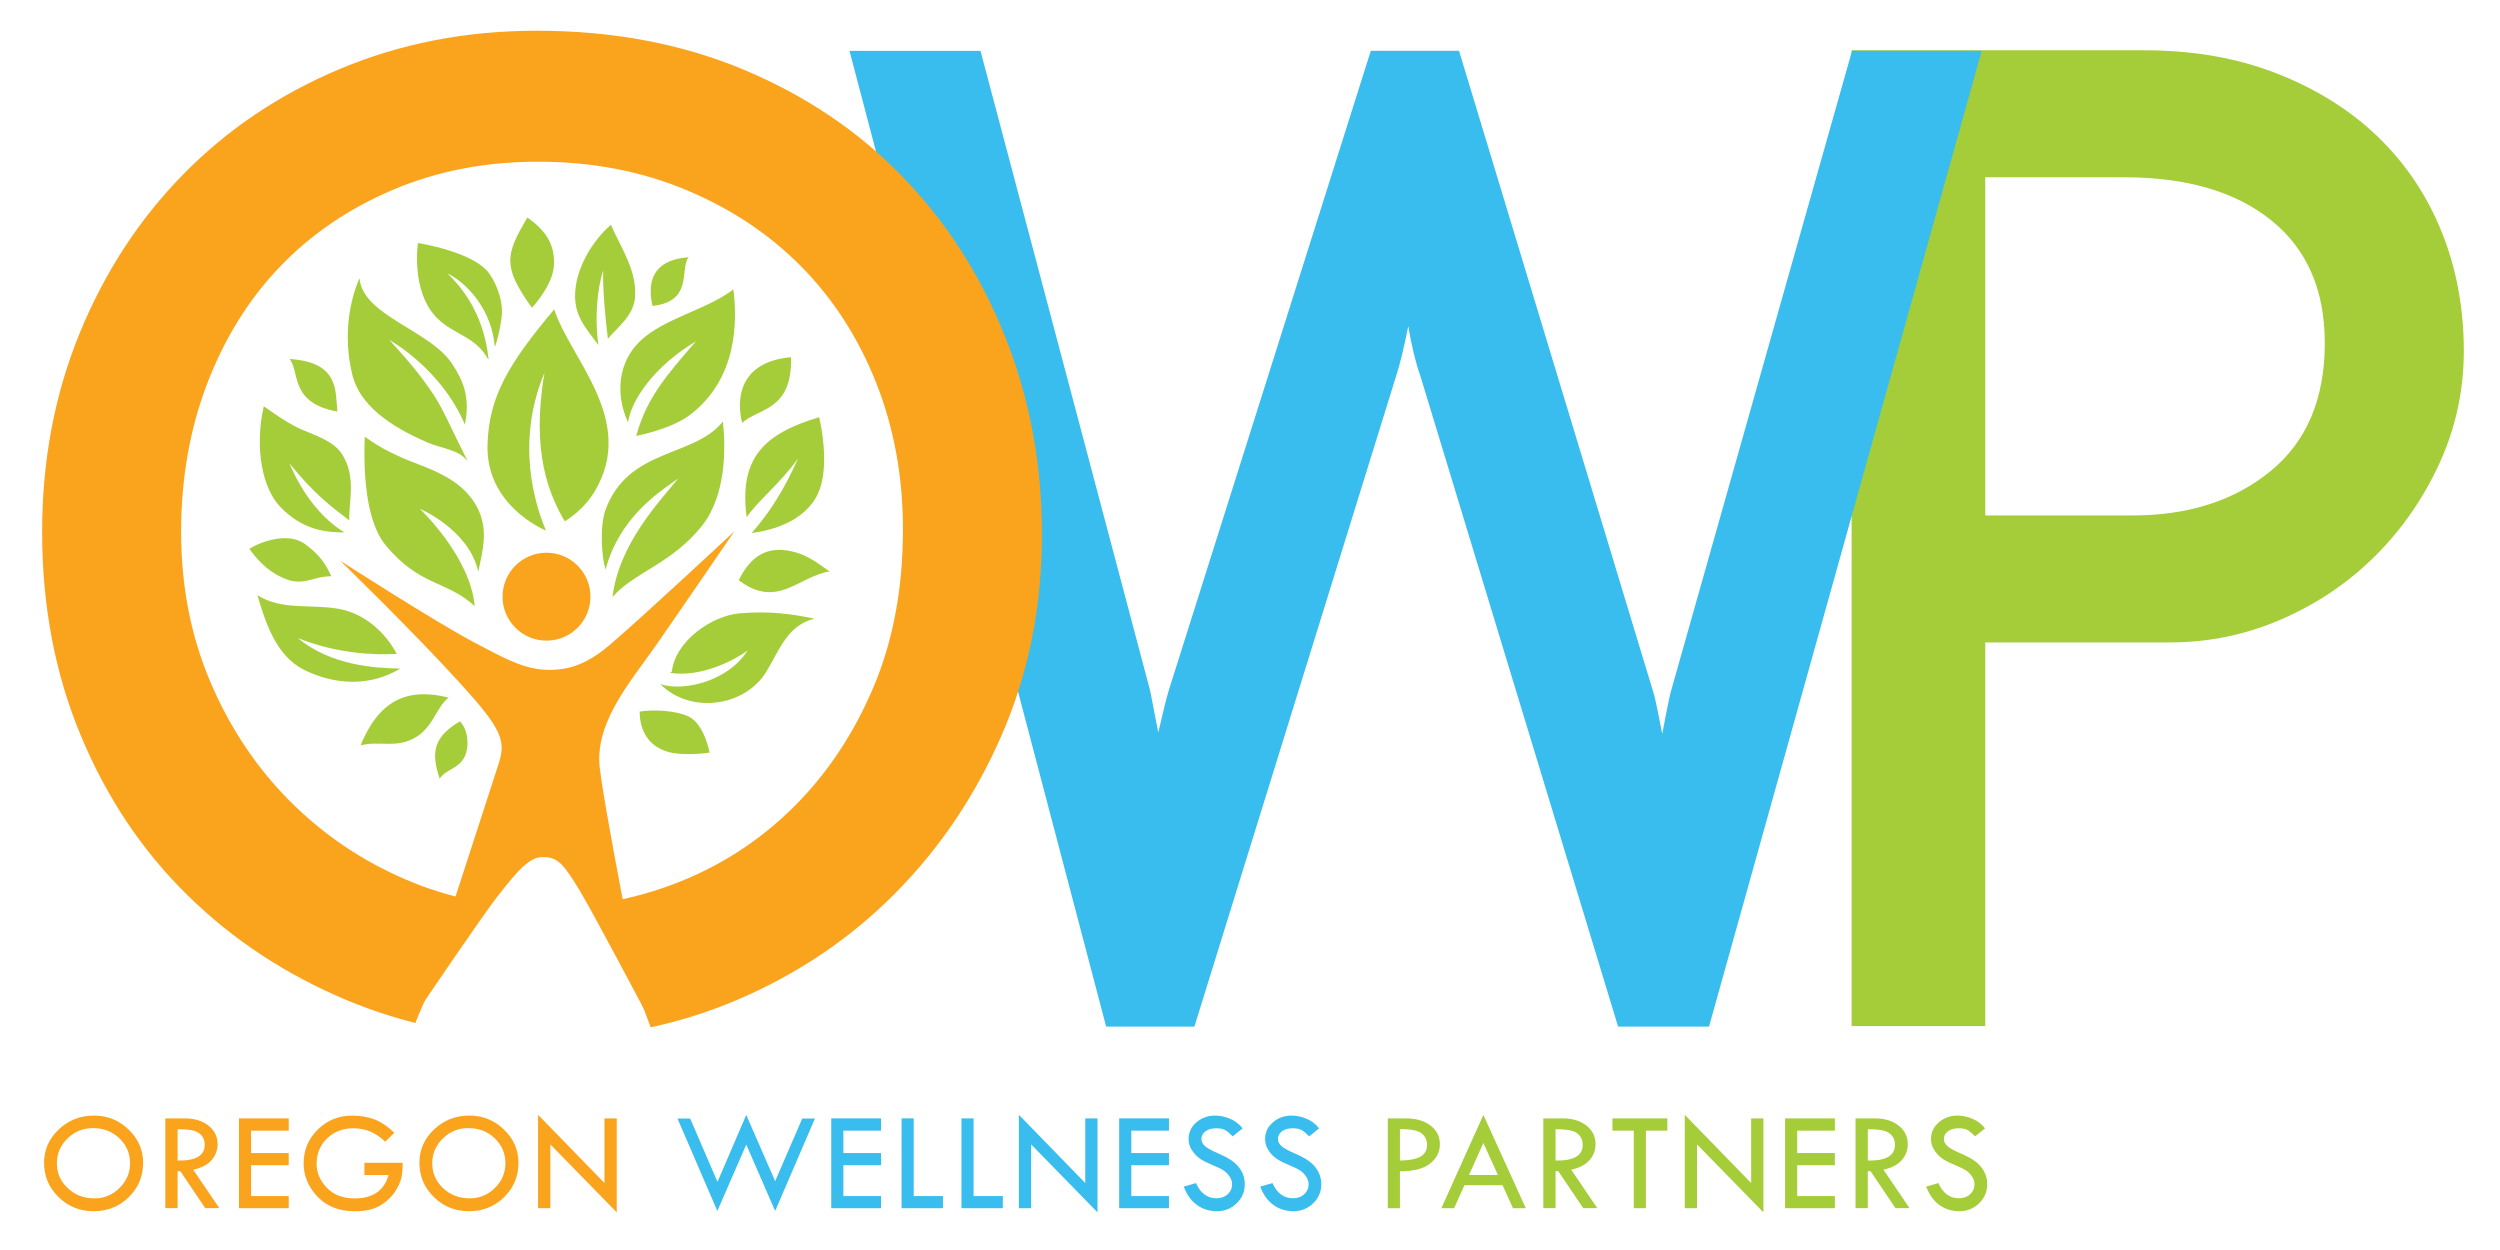
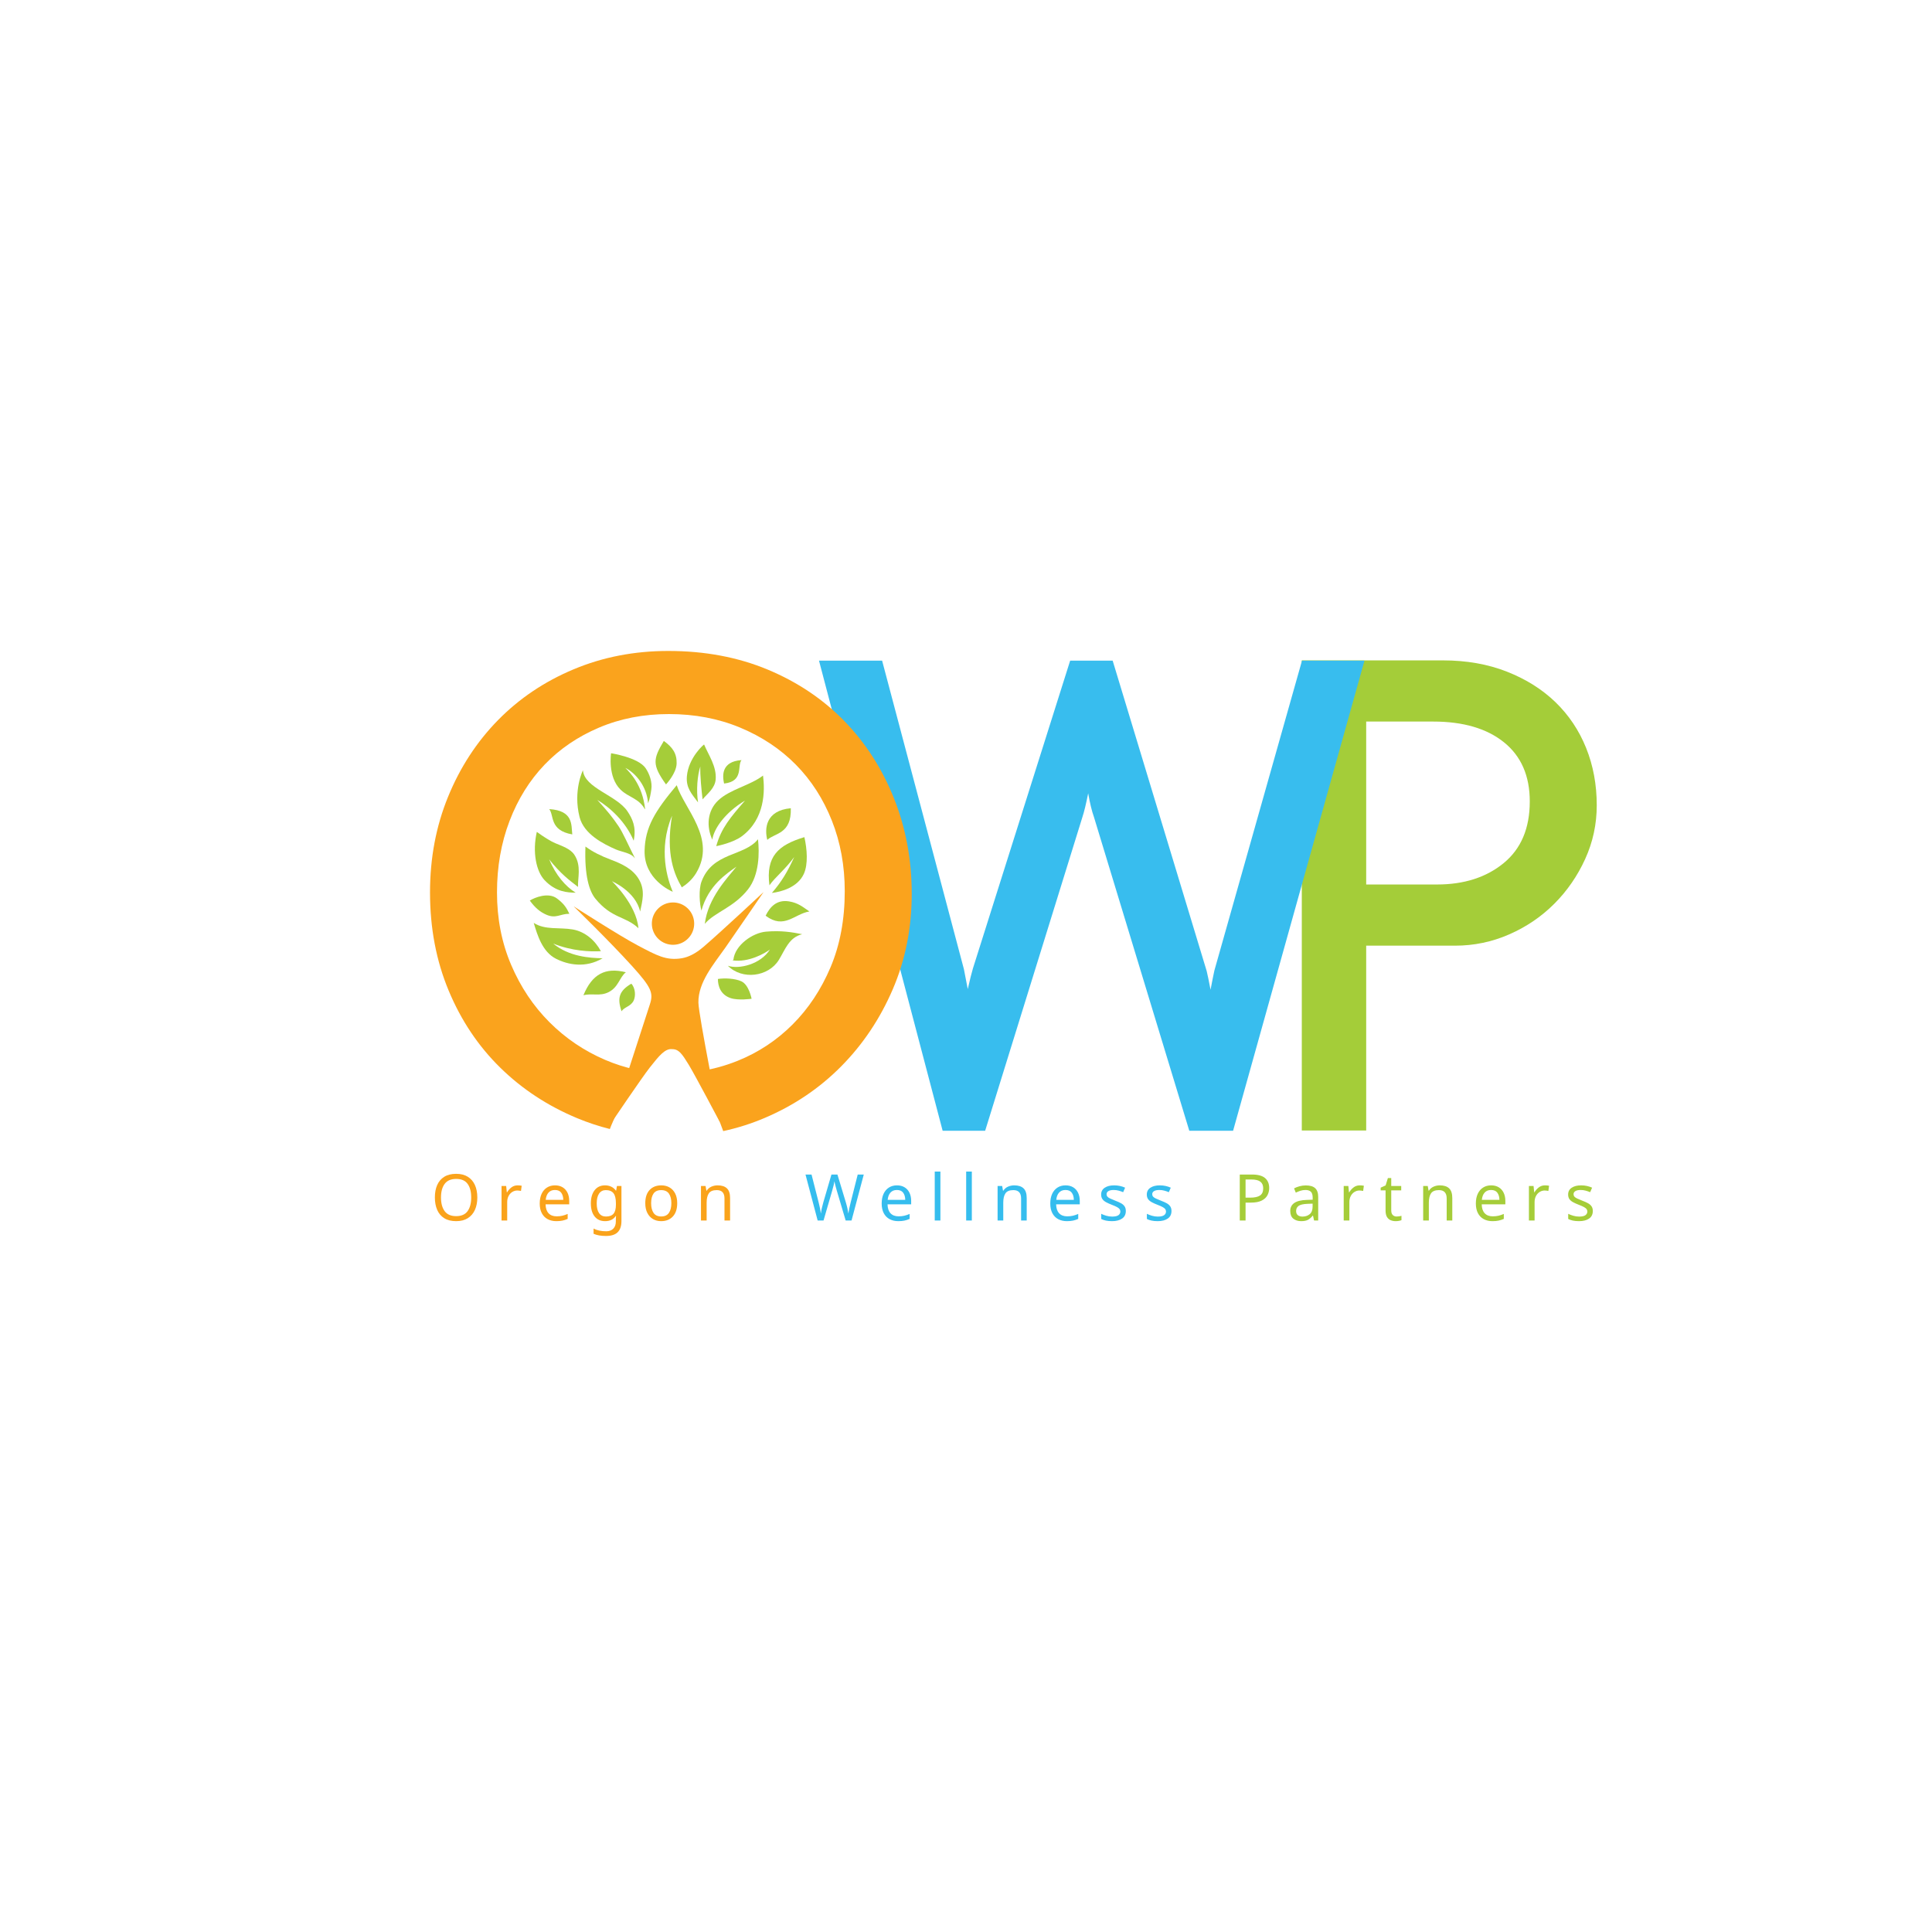
- <svg xmlns="http://www.w3.org/2000/svg" version="1.1" x="0px" y="0px" width="200px" height="100px" viewBox="-3.371 -2.458 200 100" enable-background="new -3.371 -2.458 200 100" xml:space="preserve">
-   <defs>
- </defs>
-   <path fill="#A4CD39" d="M191.81,34.554c-1.285,2.817-2.994,5.293-5.134,7.433c-2.14,2.138-4.635,3.832-7.485,5.079  c-2.853,1.248-5.847,1.871-8.981,1.871H155.45v30.69h-10.693V1.564h23.419c3.921,0,7.468,0.625,10.64,1.872  c3.172,1.249,5.863,2.94,8.074,5.08c2.209,2.138,3.902,4.669,5.079,7.592c1.177,2.924,1.765,6.096,1.765,9.517  C193.733,28.763,193.091,31.739,191.81,34.554z M178.335,15.172c-2.854-2.299-6.773-3.448-11.764-3.448H155.45v27.054h11.764  c4.49,0,8.18-1.184,11.066-3.553c2.889-2.37,4.332-5.782,4.332-10.239C182.612,20.741,181.187,17.472,178.335,15.172z" />
-   <path fill="#38BDEE" d="M133.349,79.672h-7.271l-15.826-52.077c-0.358-0.998-0.679-2.316-0.963-3.957  c-0.356,1.783-0.679,3.101-0.962,3.957L92.18,79.672h-7.058L64.589,1.609h10.479l13.581,51.223c0.142,0.713,0.356,1.817,0.642,3.313  c0.356-1.567,0.642-2.709,0.855-3.422l16.147-51.115h7.058l15.612,51.543c0.144,0.571,0.354,1.604,0.644,3.102  c0.283-1.497,0.498-2.567,0.642-3.209l14.543-51.436h10.372L133.349,79.672z" />
-   <path fill="#FAA31D" d="M77.046,24.488c-1.961-4.919-4.705-9.197-8.234-12.832C65.283,8.02,61.041,5.17,56.087,3.101  C51.131,1.034,45.624,0,39.566,0c-5.633,0-10.873,1.016-15.72,3.047c-4.849,2.032-9.036,4.849-12.564,8.448  c-3.529,3.601-6.292,7.843-8.288,12.726C0.997,29.104,0,34.397,0,40.1c0,5.918,1.032,11.354,3.102,16.307  c2.066,4.957,4.918,9.216,8.555,12.779c3.635,3.565,7.895,6.361,12.778,8.395c1.764,0.732,3.573,1.332,5.426,1.799  c0.074-0.197,0.152-0.396,0.234-0.594c0.646-1.54,1.367-3.042,2.042-4.568c0.317-0.813,0.582-1.646,0.737-2.51  c0.143-0.797,0.603-1.568,1.19-2.209c-1.698-0.371-3.358-0.9-4.979-1.596c-3.494-1.497-6.577-3.582-9.25-6.256  s-4.795-5.844-6.363-9.518c-1.569-3.671-2.353-7.682-2.353-12.031c0-4.277,0.695-8.233,2.085-11.87  c1.391-3.636,3.333-6.754,5.828-9.357c2.495-2.601,5.507-4.651,9.036-6.148c3.529-1.498,7.395-2.246,11.603-2.246  c4.277,0,8.215,0.749,11.816,2.246c3.599,1.497,6.684,3.547,9.25,6.148c2.567,2.603,4.562,5.705,5.989,9.304  c1.425,3.601,2.139,7.503,2.139,11.709c0,4.706-0.785,8.913-2.353,12.62c-1.569,3.707-3.673,6.879-6.31,9.518  c-2.638,2.638-5.686,4.65-9.143,6.041c-2.034,0.816-4.135,1.391-6.303,1.728c1.133,2.486,2.049,5.054,3.04,7.597  c0.302,0.775,0.604,1.557,0.887,2.34c2.375-0.513,4.683-1.246,6.921-2.198c4.847-2.067,9.071-4.919,12.671-8.556  c3.599-3.637,6.451-7.896,8.555-12.778c2.102-4.882,3.154-10.176,3.154-15.88C79.987,34.683,79.006,29.407,77.046,24.488z" />
-   <path fill="#FAA31D" d="M0.155,90.562c0-1.037,0.391-1.926,1.173-2.666c0.782-0.739,1.722-1.109,2.82-1.109  c1.071,0,1.994,0.373,2.769,1.119c0.774,0.746,1.161,1.631,1.161,2.656c0,1.086-0.382,2.004-1.147,2.752  c-0.765,0.75-1.704,1.125-2.817,1.125c-1.098,0-2.032-0.377-2.803-1.133C0.54,92.552,0.155,91.638,0.155,90.562z M7.034,90.606  c0-0.793-0.286-1.461-0.857-2.002c-0.572-0.543-1.274-0.814-2.109-0.814c-0.793,0-1.472,0.275-2.039,0.828  c-0.565,0.553-0.848,1.216-0.848,1.988c0,0.785,0.29,1.449,0.871,1.992c0.581,0.543,1.292,0.813,2.134,0.813  c0.774,0,1.442-0.276,2.004-0.831C6.753,92.028,7.034,91.37,7.034,90.606z" />
-   <path fill="#FAA31D" d="M9.856,87.013h1.556c0.775,0,1.405,0.192,1.892,0.577c0.487,0.386,0.73,0.878,0.73,1.479  c0,0.482-0.158,0.906-0.472,1.275c-0.315,0.367-0.807,0.627-1.474,0.776l2.087,3.074H13.05l-1.993-2.955h-0.22v2.955H9.856V87.013z   M10.837,87.881v2.505c1.448,0.029,2.171-0.39,2.171-1.259c0-0.305-0.084-0.554-0.254-0.747c-0.169-0.193-0.395-0.324-0.677-0.395  C11.796,87.915,11.383,87.881,10.837,87.881z" />
-   <path fill="#FAA31D" d="M15.746,87.013h3.981v0.981h-3.012v1.792h3.012v0.971h-3.012v2.471h3.012v0.97h-3.981V87.013z" />
-   <path fill="#FAA31D" d="M28.172,88.162l-0.728,0.717c-0.733-0.719-1.581-1.077-2.543-1.077c-0.842,0-1.543,0.271-2.104,0.812  c-0.56,0.541-0.84,1.218-0.84,2.028c0,0.711,0.271,1.35,0.815,1.918c0.543,0.568,1.292,0.854,2.247,0.854  c1.432,0,2.333-0.622,2.701-1.867h-1.939v-0.979h3.062c0,0.49-0.033,0.884-0.098,1.177c-0.066,0.293-0.203,0.614-0.41,0.969  c-0.206,0.353-0.482,0.669-0.826,0.948c-0.344,0.279-0.713,0.479-1.105,0.6s-0.862,0.18-1.407,0.18c-1.241,0-2.23-0.389-2.969-1.168  c-0.739-0.779-1.108-1.67-1.108-2.674c0-1.057,0.378-1.955,1.134-2.696c0.756-0.742,1.671-1.113,2.747-1.113  c0.639,0,1.223,0.099,1.75,0.291C27.079,87.271,27.619,87.632,28.172,88.162z" />
-   <path fill="#FAA31D" d="M30.182,90.562c0-1.037,0.391-1.926,1.173-2.666c0.782-0.739,1.722-1.109,2.82-1.109  c1.071,0,1.995,0.373,2.769,1.119c0.775,0.746,1.162,1.631,1.162,2.656c0,1.086-0.383,2.004-1.148,2.752  c-0.765,0.75-1.704,1.125-2.817,1.125c-1.098,0-2.032-0.377-2.802-1.133C30.567,92.552,30.182,91.638,30.182,90.562z M37.062,90.606  c0-0.793-0.286-1.461-0.857-2.002c-0.572-0.543-1.274-0.814-2.109-0.814c-0.794,0-1.474,0.275-2.039,0.828  c-0.566,0.553-0.849,1.216-0.849,1.988c0,0.785,0.291,1.449,0.871,1.992c0.581,0.543,1.292,0.813,2.134,0.813  c0.775,0,1.443-0.276,2.005-0.831C36.78,92.027,37.062,91.37,37.062,90.606z" />
-   <path fill="#FAA31D" d="M39.675,86.726l5.312,5.459v-5.172h0.981v7.518l-5.312-5.438v5.104h-0.981V86.726z" />
-   <path fill="#38BDEE" d="M56.329,86.736l2.312,5.302l2.17-5.016h1.013l-3.183,7.398l-2.311-5.314l-2.313,5.314l-3.189-7.398h1.013  l2.187,5.072L56.329,86.736z" />
-   <path fill="#38BDEE" d="M63.13,87.013h3.981v0.981H64.1v1.792h3.011v0.971H64.1v2.471h3.011v0.97H63.13V87.013z" />
-   <path fill="#38BDEE" d="M68.755,87.013h0.97v6.215h2.34v0.97h-3.31V87.013z" />
-   <path fill="#38BDEE" d="M73.545,87.013h0.97v6.215h2.34v0.97h-3.31V87.013z" />
-   <path fill="#38BDEE" d="M78.138,86.726l5.312,5.459v-5.172h0.981v7.518l-5.312-5.438v5.104h-0.981V86.726z" />
-   <path fill="#38BDEE" d="M86.164,87.013h3.981v0.981h-3.011v1.792h3.011v0.971h-3.011v2.471h3.011v0.97h-3.981V87.013z" />
-   <path fill="#38BDEE" d="M96.036,87.812l-0.795,0.639c-0.211-0.219-0.401-0.381-0.572-0.488c-0.17-0.105-0.417-0.16-0.739-0.16  c-0.353,0-0.639,0.079-0.858,0.238c-0.22,0.16-0.329,0.365-0.329,0.616c0,0.218,0.096,0.409,0.288,0.575  c0.192,0.168,0.518,0.351,0.98,0.549c0.46,0.197,0.82,0.383,1.078,0.554c0.257,0.171,0.468,0.36,0.633,0.565  c0.165,0.207,0.288,0.425,0.368,0.654c0.081,0.229,0.121,0.471,0.121,0.728c0,0.597-0.216,1.106-0.65,1.526  c-0.435,0.42-0.96,0.631-1.577,0.631c-0.602,0-1.132-0.164-1.593-0.493s-0.815-0.822-1.063-1.479l0.981-0.277  c0.357,0.811,0.904,1.214,1.641,1.214c0.357,0,0.654-0.106,0.891-0.32c0.237-0.214,0.356-0.483,0.356-0.81  c0-0.194-0.062-0.392-0.187-0.588c-0.125-0.197-0.279-0.358-0.462-0.486c-0.185-0.126-0.478-0.273-0.881-0.438  c-0.402-0.166-0.712-0.318-0.928-0.455c-0.217-0.137-0.405-0.3-0.563-0.49c-0.159-0.188-0.275-0.379-0.349-0.565  c-0.074-0.187-0.11-0.389-0.11-0.603c0-0.516,0.207-0.954,0.621-1.316c0.413-0.361,0.916-0.544,1.506-0.544  c0.391,0,0.787,0.085,1.189,0.254C95.435,87.21,95.768,87.468,96.036,87.812z" />
-   <path fill="#38BDEE" d="M102.155,87.812l-0.795,0.639c-0.211-0.219-0.399-0.381-0.569-0.488c-0.172-0.105-0.418-0.16-0.74-0.16  c-0.353,0-0.639,0.079-0.856,0.238c-0.221,0.16-0.33,0.365-0.33,0.616c0,0.218,0.096,0.409,0.287,0.575  c0.19,0.168,0.518,0.351,0.979,0.549c0.461,0.197,0.82,0.383,1.077,0.554c0.258,0.171,0.469,0.36,0.634,0.565  c0.165,0.207,0.288,0.425,0.369,0.654c0.081,0.229,0.12,0.471,0.12,0.728c0,0.597-0.217,1.106-0.65,1.526  c-0.435,0.42-0.959,0.631-1.576,0.631c-0.602,0-1.133-0.164-1.594-0.493c-0.46-0.329-0.815-0.822-1.063-1.479l0.981-0.277  c0.357,0.811,0.905,1.214,1.643,1.214c0.355,0,0.652-0.106,0.891-0.32c0.236-0.214,0.355-0.483,0.355-0.81  c0-0.194-0.063-0.392-0.188-0.588c-0.125-0.197-0.277-0.358-0.462-0.486c-0.185-0.126-0.479-0.273-0.881-0.438  c-0.402-0.166-0.712-0.318-0.929-0.455s-0.404-0.3-0.563-0.49c-0.157-0.188-0.272-0.379-0.347-0.565s-0.11-0.389-0.11-0.603  c0-0.516,0.206-0.954,0.62-1.316c0.413-0.361,0.916-0.544,1.506-0.544c0.393,0,0.788,0.085,1.189,0.254  C101.556,87.21,101.89,87.468,102.155,87.812z" />
-   <path fill="#A4CD39" d="M107.653,87.013h1.445c0.813,0,1.473,0.191,1.973,0.574c0.5,0.385,0.75,0.883,0.75,1.495  c0,0.616-0.264,1.134-0.793,1.551c-0.528,0.417-1.33,0.62-2.404,0.608v2.955h-0.971V87.013z M108.624,87.87v2.516  c0.736-0.009,1.283-0.113,1.638-0.313c0.356-0.201,0.533-0.523,0.533-0.968c0-0.334-0.134-0.623-0.401-0.867  C110.123,87.992,109.534,87.87,108.624,87.87z" />
-   <path fill="#A4CD39" d="M115.3,86.736l3.393,7.46h-1.027l-0.834-1.838h-3.049l-0.823,1.838h-1.022L115.3,86.736z M115.298,88.978  l-1.148,2.563h2.312L115.298,88.978z" />
-   <path fill="#A4CD39" d="M120.094,87.013h1.556c0.774,0,1.406,0.192,1.894,0.577c0.485,0.386,0.729,0.878,0.729,1.479  c0,0.482-0.158,0.906-0.474,1.275c-0.313,0.367-0.806,0.627-1.473,0.776l2.086,3.074h-1.125l-1.993-2.955h-0.221v2.955h-0.979  V87.013z M121.073,87.881v2.505c1.447,0.029,2.172-0.39,2.172-1.259c0-0.305-0.084-0.554-0.253-0.747  c-0.171-0.193-0.396-0.324-0.677-0.395C122.033,87.915,121.619,87.881,121.073,87.881z" />
-   <path fill="#A4CD39" d="M125.622,87.013h4.393v0.981h-1.714v6.202h-0.97v-6.202h-1.709V87.013z" />
-   <path fill="#A4CD39" d="M131.41,86.726l5.312,5.459v-5.172h0.98v7.518l-5.313-5.438v5.104h-0.979V86.726z" />
-   <path fill="#A4CD39" d="M139.438,87.013h3.98v0.981h-3.012v1.792h3.012v0.971h-3.012v2.471h3.012v0.97h-3.98V87.013z" />
-   <path fill="#A4CD39" d="M145.073,87.013h1.557c0.773,0,1.405,0.192,1.893,0.577c0.486,0.386,0.729,0.878,0.729,1.479  c0,0.482-0.157,0.906-0.474,1.275c-0.313,0.367-0.805,0.627-1.473,0.776l2.088,3.074h-1.127l-1.992-2.955h-0.221v2.955h-0.98V87.013  L145.073,87.013z M146.056,87.881v2.505c1.447,0.029,2.17-0.39,2.17-1.259c0-0.305-0.084-0.554-0.252-0.747  c-0.171-0.193-0.396-0.324-0.678-0.395S146.601,87.881,146.056,87.881z" />
-   <path fill="#A4CD39" d="M155.431,87.812l-0.797,0.639c-0.21-0.219-0.4-0.381-0.57-0.488c-0.172-0.105-0.418-0.16-0.74-0.16  c-0.353,0-0.639,0.079-0.856,0.238c-0.221,0.16-0.329,0.365-0.329,0.616c0,0.218,0.096,0.409,0.287,0.575  c0.189,0.168,0.518,0.351,0.979,0.549c0.461,0.197,0.82,0.383,1.078,0.554s0.469,0.36,0.635,0.565  c0.164,0.207,0.287,0.425,0.367,0.654c0.082,0.229,0.121,0.471,0.121,0.728c0,0.597-0.218,1.106-0.65,1.526  c-0.436,0.42-0.96,0.631-1.576,0.631c-0.602,0-1.133-0.164-1.594-0.493s-0.814-0.822-1.063-1.479l0.98-0.277  c0.357,0.811,0.904,1.214,1.642,1.214c0.357,0,0.654-0.106,0.892-0.32c0.236-0.214,0.354-0.483,0.354-0.81  c0-0.194-0.062-0.392-0.187-0.588c-0.125-0.197-0.278-0.358-0.463-0.486c-0.185-0.126-0.479-0.273-0.879-0.438  c-0.403-0.166-0.713-0.318-0.93-0.455c-0.218-0.137-0.404-0.3-0.563-0.49c-0.158-0.188-0.274-0.379-0.35-0.565  c-0.072-0.188-0.109-0.389-0.109-0.603c0-0.516,0.207-0.954,0.619-1.316c0.414-0.361,0.918-0.544,1.506-0.544  c0.393,0,0.789,0.085,1.189,0.254C154.828,87.21,155.162,87.468,155.431,87.812z" />
-   <path fill="#FAA31D" d="M23.843,42.399c0,0,5.83,5.649,9.664,9.875c3.267,3.599,3.612,4.515,3.01,6.378  c-0.93,2.878-6.378,19.649-6.378,19.649s5.054-7.478,6.336-9.109c1.585-2.018,2.579-3.215,3.744-3.072  c1.106-0.007,1.657,0.822,2.74,2.589c1,1.631,5.206,9.593,5.206,9.593s-3.564-17.766-3.601-19.906  c-0.056-3.393,2.559-6.4,4.471-9.125c1.451-2.064,6.35-9.232,6.35-9.232s-7.137,6.666-9.973,9.093  c-1.348,1.154-2.534,1.709-3.582,1.892c-2.617,0.451-4.264-0.51-7.295-2.103C31.504,47.328,23.843,42.399,23.843,42.399z" />
-   <circle fill="#FAA31D" cx="40.349" cy="45.276" r="3.516" />
-   <path fill="#A5CD39" d="M20.453,48.588c3.147,1.255,6.145,1.369,7.918,1.265c-0.947-1.773-2.614-3.247-4.665-3.607  c-2.203-0.388-4.594,0.137-6.485-1.092c0.606,2.041,1.438,4.804,3.68,5.947c1.995,1.017,4.931,1.609,7.759-0.074  C26.545,50.995,23.069,50.759,20.453,48.588z" />
-   <path fill="#A5CD39" d="M49.893,57.638c1.286,0.442,3.504,0.115,3.504,0.115s-0.418-2.297-1.688-2.893  c-1.048-0.491-2.808-0.569-3.908-0.393C47.808,55.654,48.244,57.067,49.893,57.638z" />
-   <path fill="#A5CD39" d="M55.727,43.964c3.1,2.324,4.738-0.291,7.265-0.708c-1.051-0.717-1.841-1.423-3.371-1.672  C57.533,41.244,56.43,42.536,55.727,43.964z" />
-   <path fill="#A5CD39" d="M33.429,55.249c-2.065,1.207-2.363,2.428-1.623,4.585c0.474-0.756,1.555-0.776,2.028-1.821  C34.13,57.354,34.162,56.045,33.429,55.249z" />
-   <path fill="#A5CD39" d="M32.52,53.351c-3.404-0.858-5.603,0.304-7.047,3.819c1.448-0.379,2.714,0.22,4.175-0.514  C31.299,55.831,31.465,54.173,32.52,53.351z" />
-   <path fill="#A5CD39" d="M23.137,43.64c-1.553,0.007-2.218,0.86-3.834,0.15c-0.976-0.428-1.839-1.099-2.731-2.347  c0.827-0.514,3.077-1.414,4.492-0.354C22.232,41.964,22.656,42.624,23.137,43.64z" />
-   <path fill="#A5CD39" d="M40.951,18.69c0.042-1.683-0.676-2.694-2.128-3.75c-1.776,2.994-1.998,3.931,0.361,7.223  C39.184,22.163,40.908,20.346,40.951,18.69z" />
-   <path fill="#A5CD39" d="M23.622,30.464c-0.18-1.593,0.194-3.955-3.832-4.203C20.635,27.264,19.772,29.79,23.622,30.464z" />
-   <path fill="#A5CD39" d="M56.004,31.374c-0.474-1.825-0.3-4.884,3.905-5.256C60.037,30.442,57.241,30.199,56.004,31.374z" />
-   <path fill="#A5CD39" d="M48.828,22.017c-0.285-1.271-0.484-3.658,2.891-3.893C50.98,19.052,52.131,21.658,48.828,22.017z" />
-   <path fill="#A5CD39" d="M54.46,31.265c-2.289,2.889-7.549,2.08-9.383,7.045c-0.485,1.313-0.324,3.714-0.007,4.805  c1.14-4.205,4.242-6.18,5.82-7.299c-1.449,1.8-4.75,5.201-5.262,9.497c1.65-1.958,4.741-2.655,7.164-5.712  C54.694,37.2,54.707,33.473,54.46,31.265z" />
-   <path fill="#A5CD39" d="M30.211,38.241c0,0,3.919,1.649,4.68,5.031c0.37-1.759,0.863-3.461-0.162-5.282  c-1.009-1.792-2.876-2.643-4.715-3.336c-1.501-0.565-2.97-1.257-4.204-2.18c-0.187,4.829,0.635,7.425,1.649,8.659  c2.757,3.356,4.979,2.859,7.146,4.907C34.268,42.069,30.211,38.241,30.211,38.241z" />
-   <path fill="#A5CD39" d="M55.297,20.692c-2.192,1.67-5.487,2.277-7.44,4.12c-1.833,1.73-1.986,4.352-0.984,6.52  c0.26-1.823,2.125-4.506,5.428-6.483c-2.398,2.767-3.955,4.565-4.774,7.564c0.29-0.056,2.84-0.577,4.295-1.676  C55.635,27.853,55.623,23.22,55.297,20.692z" />
-   <path fill="#A5CD39" d="M55.807,46.607c-2.246,0.189-5.166,2.236-5.43,4.656c-0.048,0.039-0.093,0.075-0.137,0.111  c2.633,0.398,5.397-1.182,6.195-1.796c-1.524,2.444-5.12,3.325-6.979,2.692c2.38,2.41,6.733,1.834,8.463-0.965  c1.06-1.718,1.667-3.733,3.877-4.272C60.049,46.682,58.283,46.398,55.807,46.607z" />
-   <path fill="#A5CD39" d="M31.304,29.099c-0.985-1.464-1.834-2.508-3.526-4.364c2.13,1.271,4.715,3.631,6.043,6.775  c0.011-0.062,0.021-0.123,0.033-0.188c0.389-2.105-0.229-3.425-1.055-4.675c-1.78-2.698-7.165-3.854-7.409-6.84  c0,0-1.674,3.386-0.555,7.783c0.726,2.854,4.011,4.489,6.033,5.371c0.999,0.437,2.559,0.57,3.134,1.467  c-0.015-0.056-0.031-0.109-0.045-0.162C32.818,32.019,32.064,30.228,31.304,29.099z" />
-   <path fill="#A5CD39" d="M19.783,34.603c1.971,2.471,3.403,3.501,4.793,4.577c-0.081-1.401,0.618-3.509-0.621-5.359  c-0.655-0.977-2.036-1.428-3.092-1.874c-0.982-0.416-2.017-1.107-3.131-1.905c-0.764,3.367-0.094,6.562,1.29,8.02  c1.855,1.955,3.779,2.063,5.169,2.077C22.511,39.129,20.871,37.207,19.783,34.603z" />
-   <path fill="#A5CD39" d="M62.165,30.916c-4.379,1.312-6.43,3.228-5.804,8.001c0.934-1.346,2.674-2.696,4.115-4.7  c-1.128,2.501-2.169,4.188-3.71,5.965c1.516-0.186,4.252-0.889,5.299-3.15C62.812,35.415,62.604,32.867,62.165,30.916z" />
-   <path fill="#A5CD39" d="M35.804,19.472c-1.213-1.79-5.739-2.488-5.739-2.488s-0.605,3.92,1.577,6.052  c1.328,1.296,3.025,1.407,4.041,3.252c0.01-0.016,0.02-0.031,0.03-0.047c-0.441-4.01-2.51-6.043-3.281-6.825  c1.724,0.868,3.572,3.068,3.777,5.884c0.307-0.774,0.437-1.6,0.542-2.322C36.927,21.78,36.438,20.406,35.804,19.472z" />
-   <path fill="#A5CD39" d="M40.967,22.289c-3.598,4.289-5.247,6.95-5.338,10.884c-0.108,4.721,4.339,6.672,4.677,6.814  c-0.835-1.972-2.475-7.001-0.117-12.632c-1.108,6.459,0.418,9.823,1.621,11.898c0.785-0.498,1.723-1.271,2.395-2.399  C47.604,31.155,42.223,26.228,40.967,22.289z" />
-   <path fill="#A5CD39" d="M45.516,15.546c0.054-0.15-2.613,2.151-2.864,5.27c-0.158,1.949,0.807,2.915,1.854,4.337  c-0.318-2.06-0.105-4.511,0.38-5.974c-0.067,1.354,0.198,4.066,0.375,5.46c0.811-0.956,2.063-1.852,2.173-3.331  C47.597,19.155,46.244,17.278,45.516,15.546z" />
+ <svg xmlns="http://www.w3.org/2000/svg" version="1.1" x="0px" y="0px" width="3000px" height="3000px" viewBox="0 0 3000 3000" enable-background="new 0 0 3000 3000" xml:space="preserve">
+   <g id="Layer_1">
+     <path fill="#A4CD39" d="M2461.423,1333.932c-12,26.344-28,49.5-48,69.5s-43.344,35.844-70,47.5c-26.672,11.672-54.672,17.5-84,17.5   h-138v287h-100v-730h219c36.656,0,69.828,5.844,99.5,17.5c29.656,11.672,54.828,27.5,75.5,47.5c20.656,20,36.5,43.672,47.5,71   c11,27.344,16.5,57,16.5,89C2479.423,1279.776,2473.423,1307.604,2461.423,1333.932z M2335.423,1152.682   c-26.672-21.5-63.344-32.25-110-32.25h-104v253h110c42,0,76.5-11.078,103.5-33.234s40.5-54.062,40.5-95.75   C2375.423,1204.76,2362.079,1174.182,2335.423,1152.682z" />
+     <text transform="matrix(1 0 0 1 669.1768 1895.208)">
+       <tspan x="0" y="0" fill="#FAA31B" font-family="'TwCenMT-Regular'" font-size="100" letter-spacing="23">Oregon</tspan>
+       <tspan x="529.797" y="0" font-family="'TwCenMT-Regular'" font-size="100" letter-spacing="23"> </tspan>
+       <tspan x="580.385" y="0" fill="#35BDEE" font-family="'TwCenMT-Regular'" font-size="100" letter-spacing="23">Wellness</tspan>
+       <tspan x="1195.636" y="0" font-family="'TwCenMT-Regular'" font-size="100" letter-spacing="23"> </tspan>
+       <tspan x="1246.224" y="0" fill="#A5CD39" font-family="'TwCenMT-Regular'" font-size="100" letter-spacing="23">Partners</tspan>
+     </text>
+   </g>
+   <g id="Layer_2">
+     <g>
+       <path fill="#38BDEE" d="M1914.736,1755.85h-68l-148-487c-3.344-9.328-6.344-21.656-9-37c-3.344,16.672-6.344,29-9,37l-151,487h-66    l-192-730h98l127,479c1.328,6.672,3.328,17,6,31c3.328-14.656,6-25.328,8-32l151-478h66l146,482c1.328,5.344,3.328,15,6,29    c2.656-14,4.656-24,6-30l136-481h97L1914.736,1755.85z" />
+     </g>
+   </g>
+   <g id="Layer_2_copy">
+     <g>
+       <path fill="#FAA31D" d="M1388.226,1239.796c-18.344-46-44-86-77-120s-72.672-60.656-119-80c-46.344-19.328-97.844-29-154.5-29    c-52.672,0-101.672,9.5-147,28.5c-45.344,19-84.5,45.344-117.5,79c-33,33.672-58.844,73.344-77.5,119    c-18.672,45.672-28,95.172-28,148.5c0,55.344,9.656,106.172,29,152.5c19.328,46.344,46,86.172,80,119.5    c34,33.344,73.828,59.5,119.5,78.5c16.494,6.863,33.413,12.457,50.74,16.828c0.693-1.863,1.42-3.717,2.192-5.555    c6.045-14.4,12.785-28.455,19.095-42.721c2.968-7.617,5.448-15.389,6.896-23.471c1.334-7.447,5.641-14.678,11.136-20.662    c-15.88-3.469-31.405-8.424-46.559-14.92c-32.672-14-61.5-33.5-86.5-58.5s-44.844-54.656-59.5-89    c-14.672-34.328-22-71.828-22-112.5c0-40,6.5-77,19.5-111s31.156-63.156,54.5-87.5c23.328-24.328,51.5-43.5,84.5-57.5    s69.156-21,108.5-21c40,0,76.828,7,110.5,21c33.656,14,62.5,33.172,86.5,57.5c24,24.344,42.656,53.344,56,87    c13.328,33.672,20,70.172,20,109.5c0,44-7.344,83.344-22,118c-14.672,34.672-34.344,64.344-59,89    c-24.672,24.672-53.172,43.5-85.5,56.5c-19.015,7.643-38.666,13.008-58.943,16.15c10.589,23.248,19.161,47.244,28.423,71.031    c2.825,7.256,5.646,14.553,8.298,21.895c22.211-4.801,43.787-11.652,64.722-20.576c45.328-19.328,84.828-46,118.5-80    c33.656-34,60.328-73.828,80-119.5c19.656-45.657,29.5-95.157,29.5-148.5C1415.726,1335.14,1406.554,1285.796,1388.226,1239.796z" />
+     </g>
+   </g>
+   <g id="Layer_4">
+     <g id="tree1_1_">
+       <g>
+         <path fill="#FAA31D" d="M890.695,1407.294c0,0,54.517,52.828,90.375,92.351c30.544,33.654,33.776,42.218,28.143,59.634     c-8.697,26.912-59.646,183.754-59.646,183.754s47.261-69.918,59.258-85.174c14.827-18.867,24.122-30.078,35.01-28.738     c10.341-0.064,15.492,7.689,25.624,24.203c9.357,15.258,48.686,89.709,48.686,89.709s-33.336-166.131-33.667-186.16     c-0.525-31.719,23.926-59.85,41.81-85.322c13.565-19.321,59.379-86.345,59.379-86.345s-66.748,62.339-93.26,85.042     c-12.603,10.792-23.702,15.979-33.494,17.671c-24.478,4.235-39.875-4.77-68.223-19.654     C962.342,1453.386,890.695,1407.294,890.695,1407.294z" />
+         <path fill="#FAA31D" d="M1077.85,1436.541c-1.297,18.108-17.024,31.743-35.139,30.454c-18.106-1.293-31.745-17.024-30.451-35.14     c1.29-18.105,17.023-31.74,35.129-30.451C1065.505,1402.701,1079.138,1418.428,1077.85,1436.541z" />
+       </g>
+       <g>
+         <path fill="#A5CD39" d="M858.991,1465.172c29.43,11.731,57.467,12.799,74.048,11.819c-8.854-16.574-24.448-30.355-43.624-33.726     c-20.601-3.625-42.963,1.277-60.638-10.218c5.667,19.08,13.44,44.918,34.41,55.612c18.653,9.519,46.107,15.058,72.559-0.693     C915.97,1487.683,883.462,1485.464,858.991,1465.172z" />
+         <path fill="#A5CD39" d="M1134.306,1549.789c12.027,4.143,32.766,1.086,32.766,1.086s-3.916-21.486-15.784-27.053     c-9.799-4.59-26.255-5.32-36.546-3.662C1114.806,1531.254,1118.88,1544.477,1134.306,1549.789z" />
+         <path fill="#A5CD39" d="M1188.857,1421.931c28.982,21.725,44.304-2.723,67.936-6.619c-9.825-6.704-17.21-13.31-31.517-15.638     C1205.745,1396.494,1195.439,1408.57,1188.857,1421.931z" />
+         <path fill="#A5CD39" d="M980.337,1527.457c-19.312,11.291-22.098,22.699-15.176,42.879c4.432-7.066,14.545-7.271,18.967-17.041     C986.899,1547.156,987.197,1534.9,980.337,1527.457z" />
+         <path fill="#A5CD39" d="M971.839,1509.709c-31.836-8.027-52.397,2.83-65.906,35.729c13.544-3.553,25.377,2.039,39.042-4.809     C960.419,1532.902,961.979,1517.393,971.839,1509.709z" />
+         <path fill="#A5CD39" d="M884.099,1418.9c-14.521,0.059-20.736,8.045-35.86,1.401c-9.127-4-17.198-10.275-25.542-21.954     c7.734-4.793,28.774-13.206,42.01-3.307C875.639,1403.222,879.598,1409.401,884.099,1418.9z" />
+         <path fill="#A5CD39" d="M1050.677,1185.576c0.394-15.731-6.313-25.191-19.901-35.065c-16.606,27.994-18.686,36.757,3.38,67.537     C1034.156,1218.047,1050.28,1201.067,1050.677,1185.576z" />
+         <path fill="#A5CD39" d="M888.631,1295.675c-1.687-14.891,1.814-36.984-35.833-39.301     C860.699,1265.757,852.628,1289.379,888.631,1295.675z" />
+         <path fill="#A5CD39" d="M1191.447,1304.195c-4.429-17.064-2.8-45.664,36.516-49.159     C1229.162,1295.481,1203.02,1293.204,1191.447,1304.195z" />
+         <path fill="#A5CD39" d="M1124.341,1216.689c-2.661-11.883-4.527-34.208,27.034-36.397     C1144.462,1188.964,1155.228,1213.337,1124.341,1216.689z" />
+         <path fill="#A5CD39" d="M1177.006,1303.167c-21.404,27.019-70.599,19.444-87.747,65.885c-4.536,12.284-3.025,34.733-0.069,44.937     c10.661-39.322,39.672-57.793,54.426-68.25c-13.548,16.829-44.423,48.626-49.204,88.811     c15.431-18.317,44.344-24.828,66.995-53.421C1179.202,1358.671,1179.322,1323.823,1177.006,1303.167z" />
+         <path fill="#A5CD39" d="M950.248,1368.405c0,0,36.654,15.423,43.765,47.049c3.453-16.444,8.068-32.358-1.52-49.387     c-9.44-16.755-26.894-24.72-44.092-31.204c-14.032-5.286-27.768-11.756-39.31-20.391c-1.749,45.162,5.935,69.436,15.424,80.982     c25.779,31.374,46.562,26.732,66.821,45.884C988.188,1404.211,950.248,1368.405,950.248,1368.405z" />
+         <path fill="#A5CD39" d="M1184.839,1204.304c-20.501,15.616-51.307,21.295-69.571,38.523     c-17.147,16.184-18.574,40.693-9.201,60.97c2.425-17.05,19.867-42.14,50.759-60.629c-22.431,25.872-36.978,42.692-44.644,70.735     c2.708-0.528,26.558-5.398,40.159-15.677C1188.002,1271.269,1187.884,1227.935,1184.839,1204.304z" />
+         <path fill="#A5CD39" d="M1189.608,1446.643c-20.998,1.772-48.304,20.919-50.781,43.537c-0.442,0.371-0.869,0.715-1.275,1.047     c24.62,3.742,50.466-11.035,57.934-16.788c-14.251,22.857-47.881,31.094-65.257,25.182c22.259,22.545,62.962,17.163,79.14-9.029     c9.913-16.055,15.587-34.914,36.254-39.956C1229.28,1447.346,1212.759,1444.685,1189.608,1446.643z" />
+         <path fill="#A5CD39" d="M960.468,1282.918c-9.213-13.697-17.157-23.446-32.977-40.814c19.925,11.881,44.094,33.967,56.511,63.362     c0.104-0.576,0.201-1.157,0.309-1.755c3.636-19.687-2.146-32.028-9.863-43.721c-16.649-25.229-67.006-36.04-69.286-63.966     c0,0-15.655,31.662-5.194,72.782c6.787,26.689,37.506,41.982,56.421,50.228c9.346,4.083,23.929,5.323,29.305,13.715     c-0.146-0.517-0.29-1.016-0.423-1.509C974.628,1310.232,967.576,1293.481,960.468,1282.918z" />
+         <path fill="#A5CD39" d="M852.731,1334.392c18.432,23.113,31.815,32.748,44.816,42.808c-0.751-13.104,5.78-32.813-5.805-50.116     c-6.125-9.142-19.036-13.355-28.913-17.525c-9.185-3.89-18.852-10.361-29.273-17.816c-7.147,31.482-0.879,61.357,12.062,74.993     c17.343,18.278,35.337,19.294,48.33,19.418C878.24,1376.716,862.909,1358.745,852.731,1334.392z" />
+         <path fill="#A5CD39" d="M1249.062,1299.914c-40.949,12.259-60.126,30.187-54.271,74.811c8.733-12.584,25.003-25.21,38.477-43.947     c-10.552,23.39-20.282,39.155-34.7,55.784c14.18-1.734,39.768-8.311,49.556-29.46     C1255.116,1341.987,1253.169,1318.156,1249.062,1299.914z" />
+         <path fill="#A5CD39" d="M1002.554,1192.886c-11.343-16.739-53.675-23.266-53.675-23.266s-5.653,36.658,14.75,56.588     c12.409,12.124,28.286,13.157,37.787,30.416c0.097-0.146,0.184-0.288,0.278-0.437c-4.122-37.501-23.47-56.515-30.679-63.826     c16.118,8.114,33.402,28.692,35.322,55.022c2.869-7.243,4.088-14.962,5.072-21.722     C1013.05,1214.469,1008.475,1201.629,1002.554,1192.886z" />
+         <path fill="#A5CD39" d="M1050.832,1219.242c-33.65,40.109-49.07,64.995-49.915,101.779c-1.018,44.154,40.574,62.4,43.738,63.728     c-7.81-18.448-23.152-65.481-1.095-118.128c-10.358,60.402,3.908,91.859,15.159,111.268c7.342-4.658,16.111-11.895,22.397-22.439     C1112.898,1302.138,1062.583,1256.071,1050.832,1219.242z" />
+         <path fill="#A5CD39" d="M1093.371,1156.181c0.5-1.399-24.434,20.111-26.786,49.283c-1.471,18.221,7.552,27.26,17.337,40.55     c-2.979-19.252-0.984-42.173,3.555-55.864c-0.627,12.662,1.851,38.028,3.511,51.063c7.587-8.931,19.298-17.313,20.328-31.146     C1112.828,1189.923,1100.177,1172.369,1093.371,1156.181z" />
+       </g>
+     </g>
+   </g>
+   <g id="Layer_5">
+     <rect x="5241.464" y="2642.437" fill="none" width="886.089" height="842.943" />
+     <text transform="matrix(1 0 0 1 5241.465 3372.433)" font-family="'Nobel-Regular'" font-size="1000">O</text>
+   </g>
</svg>
